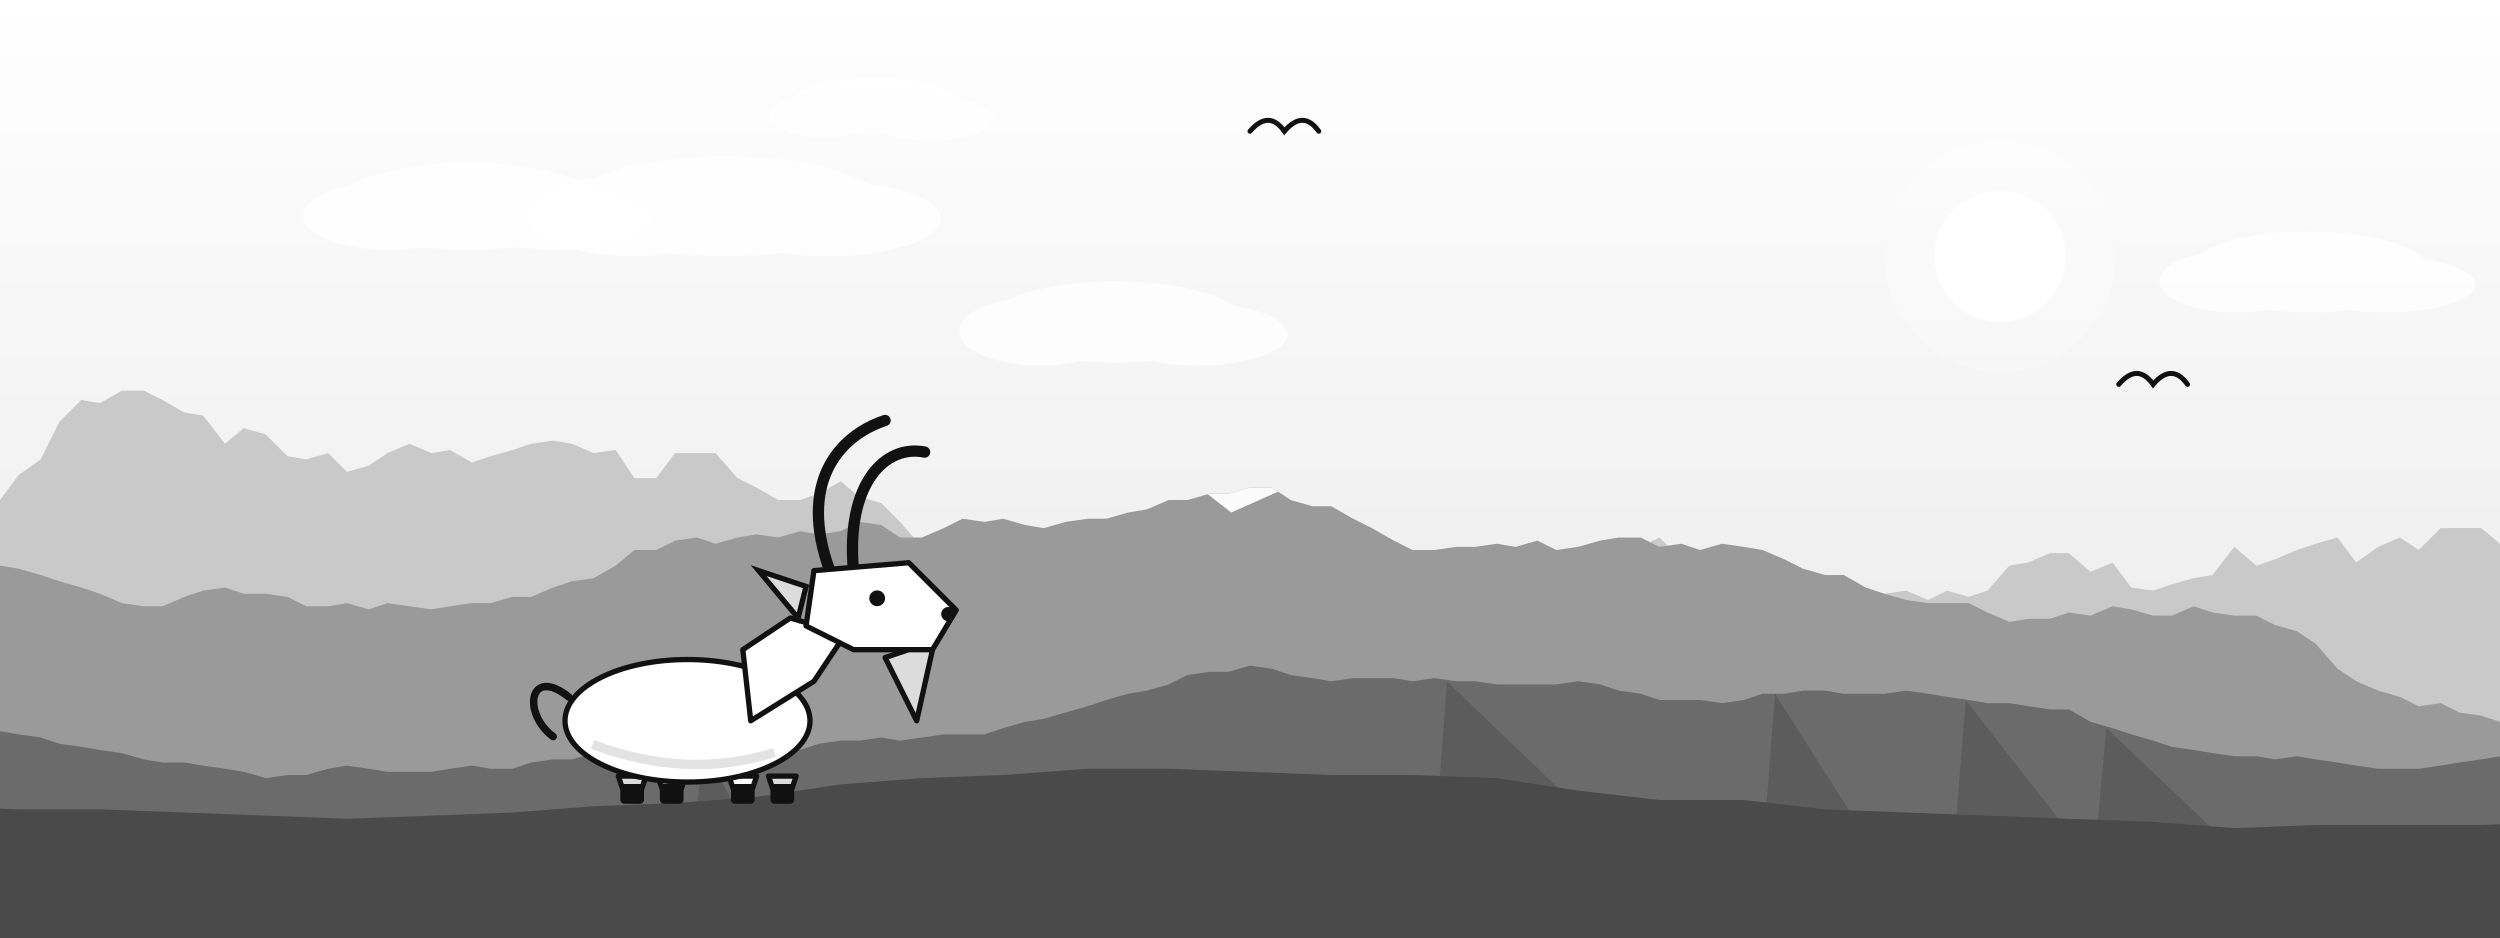
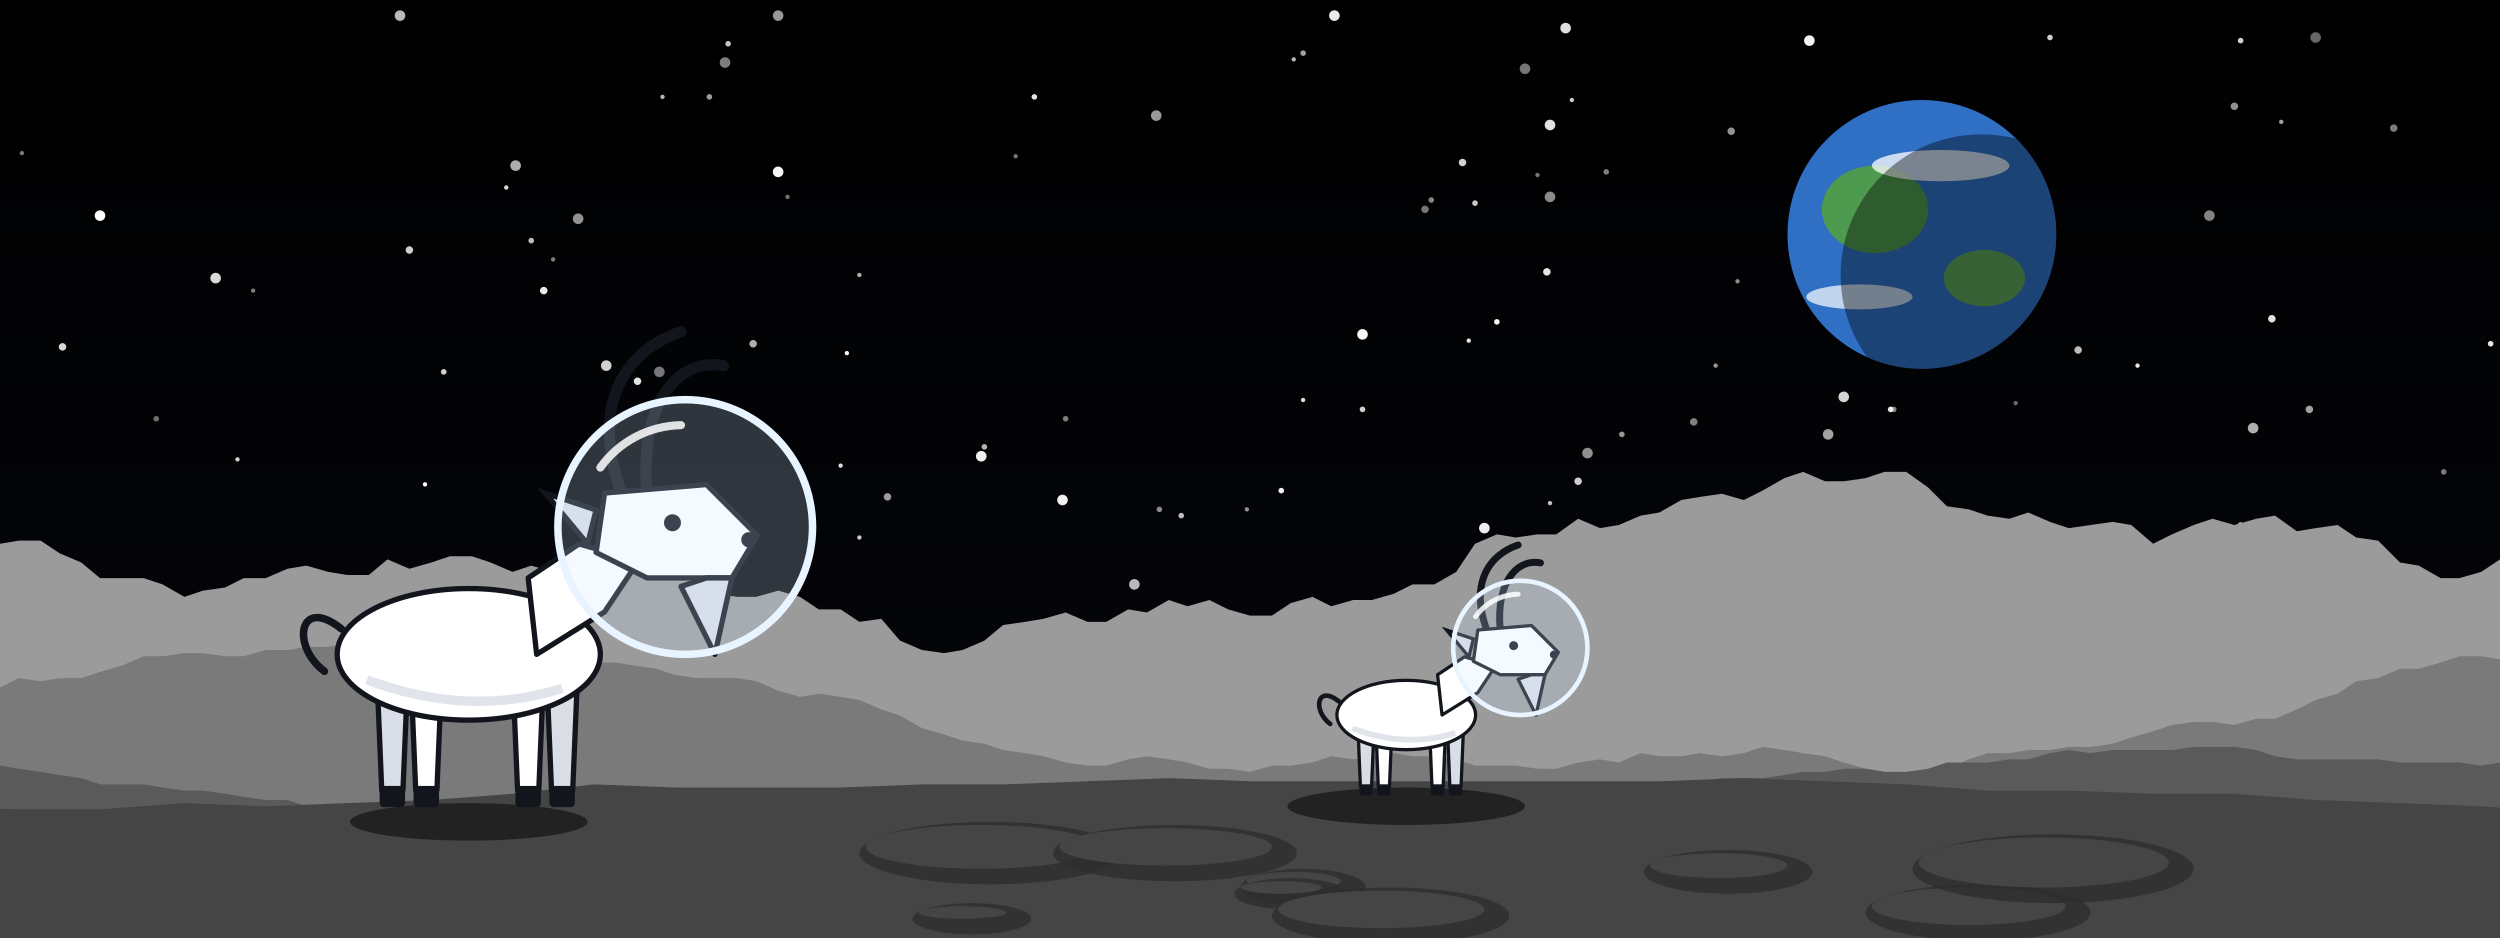
<svg xmlns="http://www.w3.org/2000/svg" viewBox="0 0 800 300" role="img" aria-labelledby="t4">
  <defs>
    <linearGradient id="g4" x1="0" y1="0" x2="0" y2="1">
-       <stop offset="0" stop-color="#ffffff" />
-       <stop offset="1" stop-color="#e6e6e6" />
+       <stop offset="0" stop-color="#000000" />
+       <stop offset="1" stop-color="#06070d" />
    </linearGradient>
  </defs>
  <rect width="800" height="300" fill="url(#g4)" />
-   <circle cx="640" cy="82" r="21" fill="#ffffff" opacity=".95" />
-   <circle cx="640" cy="82" r="37" fill="#ffffff" opacity=".22" />
-   <g fill="#ffffff" opacity="0.8">
-     <ellipse cx="739" cy="87" rx="39" ry="13" />
-     <ellipse cx="716" cy="90" rx="25" ry="10" />
-     <ellipse cx="764" cy="91" rx="28" ry="9" />
+   <circle cx="782" cy="151" r="0.9" fill="#ffffff" opacity="0.48" />
+   <circle cx="275" cy="88" r="0.7" fill="#ffffff" opacity="0.67" />
+   <circle cx="331" cy="31" r="0.9" fill="#ffffff" opacity="0.89" />
+   <circle cx="514" cy="55" r="0.9" fill="#ffffff" opacity="0.49" />
+   <circle cx="549" cy="117" r="0.7" fill="#ffffff" opacity="0.59" />
+   <circle cx="741" cy="12" r="1.7" fill="#ffffff" opacity="0.40" />
+   <circle cx="414" cy="19" r="0.7" fill="#ffffff" opacity="0.70" />
+   <circle cx="170" cy="77" r="0.9" fill="#ffffff" opacity="0.74" />
+   <circle cx="14" cy="177" r="1.2" fill="#ffffff" opacity="0.93" />
+   <circle cx="233" cy="14" r="0.9" fill="#ffffff" opacity="0.76" />
+   <circle cx="684" cy="117" r="0.7" fill="#ffffff" opacity="0.92" />
+   <circle cx="590" cy="127" r="1.7" fill="#ffffff" opacity="0.83" />
+   <circle cx="371" cy="163" r="0.9" fill="#ffffff" opacity="0.53" />
+   <circle cx="519" cy="139" r="0.9" fill="#ffffff" opacity="0.59" />
+   <circle cx="496" cy="161" r="0.7" fill="#ffffff" opacity="0.75" />
+   <circle cx="642" cy="93" r="1.2" fill="#ffffff" opacity="0.62" />
+   <circle cx="211" cy="119" r="1.7" fill="#ffffff" opacity="0.46" />
+   <circle cx="470" cy="109" r="0.7" fill="#ffffff" opacity="0.91" />
+   <circle cx="472" cy="65" r="0.9" fill="#ffffff" opacity="0.78" />
+   <circle cx="185" cy="70" r="1.7" fill="#ffffff" opacity="0.57" />
+   <circle cx="69" cy="89" r="1.7" fill="#ffffff" opacity="0.85" />
+   <circle cx="496" cy="40" r="1.7" fill="#ffffff" opacity="0.88" />
+   <circle cx="162" cy="60" r="0.7" fill="#ffffff" opacity="0.85" />
+   <circle cx="436" cy="131" r="0.9" fill="#ffffff" opacity="0.81" />
+   <circle cx="252" cy="63" r="0.7" fill="#ffffff" opacity="0.45" />
+   <circle cx="458" cy="64" r="0.9" fill="#ffffff" opacity="0.51" />
+   <circle cx="659" cy="188" r="0.7" fill="#ffffff" opacity="0.51" />
+   <circle cx="556" cy="90" r="0.7" fill="#ffffff" opacity="0.55" />
+   <circle cx="542" cy="135" r="1.2" fill="#ffffff" opacity="0.50" />
+   <circle cx="249" cy="5" r="1.7" fill="#ffffff" opacity="0.59" />
+   <circle cx="475" cy="169" r="1.7" fill="#ffffff" opacity="0.93" />
+   <circle cx="81" cy="93" r="0.7" fill="#ffffff" opacity="0.48" />
+   <circle cx="656" cy="12" r="0.9" fill="#ffffff" opacity="0.81" />
+   <circle cx="399" cy="163" r="0.7" fill="#ffffff" opacity="0.56" />
+   <circle cx="271" cy="113" r="0.7" fill="#ffffff" opacity="0.98" />
+   <circle cx="314" cy="146" r="1.7" fill="#ffffff" opacity="0.94" />
+   <circle cx="492" cy="56" r="0.7" fill="#ffffff" opacity="0.47" />
+   <circle cx="32" cy="69" r="1.7" fill="#ffffff" opacity="1.00" />
+   <circle cx="668" cy="183" r="0.9" fill="#ffffff" opacity="0.99" />
+   <circle cx="739" cy="131" r="1.2" fill="#ffffff" opacity="0.63" />
+   <circle cx="554" cy="42" r="1.2" fill="#ffffff" opacity="0.57" />
+   <circle cx="249" cy="55" r="1.7" fill="#ffffff" opacity="0.97" />
+   <circle cx="195" cy="137" r="0.7" fill="#ffffff" opacity="0.41" />
+   <circle cx="717" cy="13" r="0.9" fill="#ffffff" opacity="0.81" />
+   <circle cx="76" cy="147" r="0.7" fill="#ffffff" opacity="0.82" />
+   <circle cx="341" cy="134" r="0.9" fill="#ffffff" opacity="0.48" />
+   <circle cx="606" cy="131" r="0.9" fill="#ffffff" opacity="0.52" />
+   <circle cx="241" cy="110" r="1.2" fill="#ffffff" opacity="0.68" />
+   <circle cx="546" cy="177" r="0.7" fill="#ffffff" opacity="0.43" />
+   <circle cx="227" cy="31" r="0.9" fill="#ffffff" opacity="0.61" />
+   <circle cx="427" cy="5" r="1.7" fill="#ffffff" opacity="0.92" />
+   <circle cx="340" cy="160" r="1.7" fill="#ffffff" opacity="0.94" />
+   <circle cx="605" cy="131" r="0.9" fill="#ffffff" opacity="0.90" />
+   <circle cx="194" cy="117" r="1.7" fill="#ffffff" opacity="0.82" />
+   <circle cx="215" cy="107" r="1.2" fill="#ffffff" opacity="0.81" />
+   <circle cx="488" cy="22" r="1.7" fill="#ffffff" opacity="0.46" />
+   <circle cx="724" cy="170" r="0.7" fill="#ffffff" opacity="0.59" />
+   <circle cx="165" cy="53" r="1.7" fill="#ffffff" opacity="0.68" />
+   <circle cx="645" cy="129" r="0.7" fill="#ffffff" opacity="0.41" />
+   <circle cx="505" cy="154" r="1.2" fill="#ffffff" opacity="0.80" />
+   <circle cx="585" cy="139" r="1.7" fill="#ffffff" opacity="0.63" />
+   <circle cx="20" cy="111" r="1.2" fill="#ffffff" opacity="0.84" />
+   <circle cx="456" cy="67" r="1.2" fill="#ffffff" opacity="0.45" />
+   <circle cx="479" cy="103" r="0.9" fill="#ffffff" opacity="0.97" />
+   <circle cx="131" cy="80" r="1.2" fill="#ffffff" opacity="0.81" />
+   <circle cx="136" cy="155" r="0.7" fill="#ffffff" opacity="1.00" />
+   <circle cx="363" cy="187" r="1.7" fill="#ffffff" opacity="0.72" />
+   <circle cx="624" cy="169" r="1.2" fill="#ffffff" opacity="0.87" />
+   <circle cx="797" cy="110" r="0.9" fill="#ffffff" opacity="0.90" />
+   <circle cx="50" cy="134" r="0.9" fill="#ffffff" opacity="0.42" />
+   <circle cx="315" cy="143" r="0.9" fill="#ffffff" opacity="0.70" />
+   <circle cx="522" cy="172" r="1.2" fill="#ffffff" opacity="0.90" />
+   <circle cx="721" cy="137" r="1.7" fill="#ffffff" opacity="0.68" />
+   <circle cx="495" cy="87" r="1.2" fill="#ffffff" opacity="0.90" />
+   <circle cx="615" cy="45" r="0.9" fill="#ffffff" opacity="0.62" />
+   <circle cx="727" cy="102" r="1.2" fill="#ffffff" opacity="0.88" />
+   <circle cx="648" cy="186" r="1.7" fill="#ffffff" opacity="0.77" />
+   <circle cx="204" cy="122" r="1.2" fill="#ffffff" opacity="0.89" />
+   <circle cx="496" cy="63" r="1.7" fill="#ffffff" opacity="0.54" />
+   <circle cx="503" cy="32" r="0.7" fill="#ffffff" opacity="0.79" />
+   <circle cx="232" cy="20" r="1.7" fill="#ffffff" opacity="0.49" />
+   <circle cx="174" cy="93" r="1.2" fill="#ffffff" opacity="0.92" />
+   <circle cx="665" cy="112" r="1.2" fill="#ffffff" opacity="0.73" />
+   <circle cx="177" cy="83" r="0.7" fill="#ffffff" opacity="0.49" />
+   <circle cx="410" cy="157" r="0.9" fill="#ffffff" opacity="0.94" />
+   <circle cx="128" cy="5" r="1.7" fill="#ffffff" opacity="0.73" />
+   <circle cx="508" cy="145" r="1.7" fill="#ffffff" opacity="0.56" />
+   <circle cx="212" cy="31" r="0.7" fill="#ffffff" opacity="0.71" />
+   <circle cx="641" cy="69" r="0.9" fill="#ffffff" opacity="0.44" />
+   <circle cx="370" cy="37" r="1.7" fill="#ffffff" opacity="0.60" />
+   <circle cx="325" cy="50" r="0.7" fill="#ffffff" opacity="0.46" />
+   <circle cx="417" cy="128" r="0.7" fill="#ffffff" opacity="0.87" />
+   <circle cx="579" cy="13" r="1.7" fill="#ffffff" opacity="0.95" />
+   <circle cx="269" cy="149" r="0.7" fill="#ffffff" opacity="0.86" />
+   <circle cx="766" cy="41" r="1.2" fill="#ffffff" opacity="0.48" />
+   <circle cx="142" cy="119" r="0.9" fill="#ffffff" opacity="0.82" />
+   <circle cx="707" cy="69" r="1.7" fill="#ffffff" opacity="0.51" />
+   <circle cx="501" cy="9" r="1.7" fill="#ffffff" opacity="0.87" />
+   <circle cx="620" cy="113" r="0.9" fill="#ffffff" opacity="0.51" />
+   <circle cx="284" cy="159" r="1.2" fill="#ffffff" opacity="0.60" />
+   <circle cx="715" cy="34" r="1.2" fill="#ffffff" opacity="0.57" />
+   <circle cx="717" cy="168" r="0.9" fill="#ffffff" opacity="0.76" />
+   <circle cx="436" cy="107" r="1.7" fill="#ffffff" opacity="0.96" />
+   <circle cx="417" cy="17" r="0.9" fill="#ffffff" opacity="0.63" />
+   <circle cx="545" cy="189" r="1.7" fill="#ffffff" opacity="0.81" />
+   <circle cx="730" cy="39" r="0.7" fill="#ffffff" opacity="0.64" />
+   <circle cx="7" cy="49" r="0.7" fill="#ffffff" opacity="0.48" />
+   <circle cx="468" cy="52" r="1.2" fill="#ffffff" opacity="0.82" />
+   <circle cx="378" cy="165" r="0.9" fill="#ffffff" opacity="0.74" />
+   <circle cx="275" cy="172" r="0.7" fill="#ffffff" opacity="0.80" />
+   <clipPath id="pl">
+     <circle cx="615" cy="75" r="43" />
+   </clipPath>
+   <circle cx="615" cy="75" r="43" fill="#2f6fc4" />
+   <g clip-path="url(#pl)">
+     <ellipse cx="600" cy="67" rx="17" ry="14" fill="#4e9a4e" />
+     <ellipse cx="635" cy="89" rx="13" ry="9" fill="#5aa35a" />
+     <ellipse cx="621" cy="53" rx="22" ry="5" fill="#ffffff" opacity=".75" />
+     <ellipse cx="595" cy="95" rx="17" ry="4" fill="#ffffff" opacity=".7" />
+     <circle cx="634" cy="88" r="45" fill="#000" opacity=".4" />
  </g>
-   <g fill="#ffffff" opacity="0.8">
-     <ellipse cx="357" cy="103" rx="41" ry="13" />
-     <ellipse cx="333" cy="106" rx="26" ry="11" />
-     <ellipse cx="383" cy="107" rx="29" ry="10" />
+   <path d="M-20,172 L-13,174 L-7,171 L-0,174 L6,173 L13,173 L19,177 L26,180 L32,185 L39,185 L46,185 L52,187 L59,191 L65,189 L72,188 L78,185 L85,185 L92,182 L98,181 L105,183 L111,184 L118,184 L124,179 L131,182 L138,180 L144,178 L151,178 L157,180 L164,183 L170,181 L177,183 L183,185 L190,190 L197,186 L203,183 L210,184 L216,185 L223,185 L229,190 L236,191 L242,191 L249,189 L256,191 L262,195 L269,195 L275,199 L282,198 L288,205 L295,208 L302,209 L308,208 L315,205 L321,200 L328,199 L334,198 L341,196 L348,199 L354,199 L361,195 L367,196 L374,192 L380,194 L387,192 L393,195 L400,197 L407,197 L413,193 L420,191 L426,194 L433,192 L439,192 L446,190 L452,187 L459,187 L466,183 L472,174 L479,171 L485,172 L492,171 L498,171 L505,166 L512,169 L518,168 L525,165 L531,164 L538,160 L544,159 L551,158 L558,160 L564,157 L571,153 L577,151 L584,154 L590,154 L597,153 L603,151 L610,151 L617,156 L623,162 L630,163 L636,165 L643,166 L649,164 L656,167 L662,169 L669,168 L676,167 L682,168 L689,174 L695,171 L702,168 L708,166 L715,168 L722,166 L728,165 L735,170 L741,169 L748,168 L754,172 L761,173 L768,180 L774,181 L781,185 L787,185 L794,183 L800,179 L807,177 L813,172 L820,172 L820,305 L-20,305 Z" fill="#9b9b9b" />
+   <path d="M-20,227 L-13,227 L-7,224 L-0,220 L6,217 L13,218 L19,217 L26,217 L32,215 L39,213 L46,210 L52,210 L59,209 L65,209 L72,210 L78,210 L85,208 L92,208 L98,207 L105,207 L111,206 L118,205 L124,204 L131,204 L138,203 L144,206 L151,209 L157,210 L164,210 L170,211 L177,211 L183,212 L190,212 L197,212 L203,213 L210,214 L216,216 L223,217 L229,217 L236,217 L242,218 L249,221 L256,223 L262,222 L269,223 L275,224 L282,227 L288,229 L295,233 L302,235 L308,237 L315,238 L321,240 L328,241 L334,242 L341,244 L348,245 L354,245 L361,243 L367,242 L374,243 L380,244 L387,246 L393,246 L400,247 L407,245 L413,245 L420,244 L426,242 L433,243 L439,242 L446,241 L452,242 L459,242 L466,243 L472,245 L479,245 L485,245 L492,246 L498,246 L505,244 L512,243 L518,244 L525,241 L531,242 L538,242 L544,241 L551,242 L558,241 L564,239 L571,240 L577,241 L584,242 L590,244 L597,246 L603,247 L610,248 L617,246 L623,246 L630,243 L636,241 L643,241 L649,240 L656,240 L662,239 L669,239 L676,238 L682,236 L689,234 L695,232 L702,231 L708,231 L715,232 L722,230 L728,230 L735,227 L741,224 L748,222 L754,218 L761,217 L768,214 L774,214 L781,212 L787,210 L794,210 L800,211 L807,210 L813,208 L820,206 L820,305 L-20,305 Z" fill="#7a7a7a" />
+   <path d="M-20,241 L-13,242 L-7,243 L-0,245 L6,246 L13,247 L19,248 L26,249 L32,251 L39,251 L46,251 L52,252 L59,253 L65,253 L72,254 L78,255 L85,256 L92,256 L98,258 L105,258 L111,259 L118,260 L124,261 L131,262 L138,262 L144,262 L151,262 L157,261 L164,262 L170,262 L177,262 L183,263 L190,263 L197,264 L203,264 L210,265 L216,266 L223,266 L229,265 L236,266 L242,266 L249,267 L256,268 L262,268 L269,268 L275,268 L282,266 L288,266 L295,266 L302,266 L308,266 L315,265 L321,263 L328,263 L334,262 L341,262 L348,262 L354,263 L361,262 L367,262 L374,262 L380,262 L387,264 L393,264 L400,264 L407,263 L413,262 L420,262 L426,261 L433,261 L439,261 L446,261 L452,260 L459,260 L466,258 L472,257 L479,257 L485,255 L492,254 L498,254 L505,253 L512,252 L518,252 L525,251 L531,251 L538,251 L544,250 L551,249 L558,249 L564,249 L571,248 L577,247 L584,247 L590,246 L597,246 L603,247 L610,247 L617,246 L623,244 L630,244 L636,244 L643,243 L649,243 L656,241 L662,240 L669,241 L676,240 L682,240 L689,240 L695,240 L702,239 L708,239 L715,239 L722,240 L728,242 L735,243 L741,243 L748,243 L754,243 L761,243 L768,244 L774,244 L781,244 L787,244 L794,245 L800,244 L807,244 L813,244 L820,243 L820,305 L-20,305 Z" fill="#5a5a5a" />
+   <path d="M-20,258 L6,259 L32,259 L59,257 L85,258 L111,257 L138,256 L164,254 L190,251 L216,252 L242,252 L269,252 L295,251 L321,251 L348,250 L374,249 L400,250 L426,250 L452,250 L479,250 L505,250 L531,250 L558,249 L584,250 L610,251 L636,253 L662,253 L689,254 L715,254 L741,256 L768,257 L794,258 L820,260 L820,305 L-20,305 Z" fill="#454545" />
+   <ellipse cx="311" cy="294" rx="19" ry="5" fill="#2c2c2c" opacity=".75" />
+   <ellipse cx="308" cy="292" rx="14" ry="2" fill="#454545" />
+   <ellipse cx="417" cy="284" rx="20" ry="6" fill="#2c2c2c" opacity=".75" />
+   <ellipse cx="414" cy="282" rx="15" ry="3" fill="#454545" />
+   <ellipse cx="317" cy="273" rx="42" ry="10" fill="#2c2c2c" opacity=".75" />
+   <ellipse cx="314" cy="271" rx="37" ry="7" fill="#454545" />
+   <ellipse cx="553" cy="279" rx="27" ry="7" fill="#2c2c2c" opacity=".75" />
+   <ellipse cx="550" cy="277" rx="22" ry="4" fill="#454545" />
+   <ellipse cx="633" cy="292" rx="36" ry="9" fill="#2c2c2c" opacity=".75" />
+   <ellipse cx="630" cy="290" rx="31" ry="6" fill="#454545" />
+   <ellipse cx="413" cy="286" rx="18" ry="5" fill="#2c2c2c" opacity=".75" />
+   <ellipse cx="410" cy="284" rx="13" ry="2" fill="#454545" />
+   <ellipse cx="376" cy="273" rx="39" ry="9" fill="#2c2c2c" opacity=".75" />
+   <ellipse cx="373" cy="271" rx="34" ry="6" fill="#454545" />
+   <ellipse cx="657" cy="278" rx="45" ry="11" fill="#2c2c2c" opacity=".75" />
+   <ellipse cx="654" cy="276" rx="40" ry="8" fill="#454545" />
+   <ellipse cx="445" cy="293" rx="38" ry="9" fill="#2c2c2c" opacity=".75" />
+   <ellipse cx="442" cy="291" rx="33" ry="6" fill="#454545" />
+   <ellipse cx="150" cy="263" rx="38" ry="6" fill="#000" opacity=".5" />
+   <g transform="translate(150 261) rotate(0) scale(1.358214 1.358214)">
+     <polygon points="-21.5,-30 -14.5,-30 -15.5,-6 -20.5,-6" fill="#d9dde6" stroke="#12151c" stroke-width="1.25" stroke-linejoin="round" />
+     <rect x="-21.0" y="-7" width="6" height="5" rx="1" fill="#12151c" />
+     <polygon points="-13.5,-30 -6.5,-30 -7.5,-6 -12.5,-6" fill="#ffffff" stroke="#12151c" stroke-width="1.25" stroke-linejoin="round" />
+     <rect x="-13.0" y="-7" width="6" height="5" rx="1" fill="#12151c" />
+     <polygon points="10.5,-30 17.5,-30 16.5,-6 11.5,-6" fill="#ffffff" stroke="#12151c" stroke-width="1.25" stroke-linejoin="round" />
+     <rect x="11.0" y="-7" width="6" height="5" rx="1" fill="#12151c" />
+     <polygon points="18.5,-30 25.5,-30 24.5,-6 19.5,-6" fill="#d9dde6" stroke="#12151c" stroke-width="1.25" stroke-linejoin="round" />
+     <rect x="19.0" y="-7" width="6" height="5" rx="1" fill="#12151c" />
+     <path d="M-30,-44 C-40,-52 -42,-40 -34,-34" fill="none" stroke="#12151c" stroke-width="1.77" stroke-linecap="round" />
+     <ellipse cx="0" cy="-38" rx="31" ry="15.5" fill="#ffffff" stroke="#12151c" stroke-width="1.25" />
+     <path d="M-24,-32 Q0,-23 22,-30" fill="none" stroke="#d9dde6" stroke-width="2.21" opacity=".8" />
+     <polygon points="16,-38 32,-48 40,-60 26,-64 14,-56" fill="#ffffff" stroke="#12151c" stroke-width="1.25" stroke-linejoin="round" />
+     <g transform="rotate(0 28 -52) translate(34 -68)">
+       <path d="M2,-8 C-6,-30 4,-42 16,-46" fill="none" stroke="#12151c" stroke-width="2.65" stroke-linecap="round" />
+       <path d="M8,-8 C6,-30 16,-40 26,-38" fill="none" stroke="#12151c" stroke-width="2.65" stroke-linecap="round" />
+       <polygon points="-4,-4 -16,-8 -6,4" fill="#d9dde6" stroke="#12151c" stroke-width="1.25" />
+       <polygon points="-2,-8 22,-10 34,2 28,12 8,12 -4,6" fill="#ffffff" stroke="#12151c" stroke-width="1.25" stroke-linejoin="round" />
+       <polygon points="22,12 28,12 24,30 16,14" fill="#d9dde6" stroke="#12151c" stroke-width="1.25" stroke-linejoin="round" />
+       <circle cx="14" cy="-1" r="2" fill="#12151c" />
+       <circle cx="32" cy="3" r="1.8" fill="#12151c" />
+       <circle cx="17" cy="0" r="30" fill="#cfe9ff" fill-opacity=".22" stroke="#e8f4ff" stroke-width="1.77" />
+       <path d="M-3,-14 A24,24 0 0 1 16,-24" fill="none" stroke="#ffffff" stroke-width="1.91" stroke-linecap="round" opacity=".85" />
+     </g>
  </g>
-   <g fill="#ffffff" opacity="0.8">
-     <ellipse cx="280" cy="34" rx="28" ry="9" />
-     <ellipse cx="264" cy="37" rx="18" ry="7" />
-     <ellipse cx="298" cy="38" rx="20" ry="7" />
-   </g>
-   <g fill="#ffffff" opacity="0.8">
-     <ellipse cx="232" cy="66" rx="51" ry="16" />
-     <ellipse cx="202" cy="69" rx="33" ry="13" />
-     <ellipse cx="265" cy="70" rx="36" ry="12" />
-   </g>
-   <g fill="#ffffff" opacity="0.8">
-     <ellipse cx="150" cy="66" rx="43" ry="14" />
-     <ellipse cx="125" cy="69" rx="28" ry="11" />
-     <ellipse cx="178" cy="70" rx="30" ry="10" />
-   </g>
-   <path d="M678,123 q6,-7 11,0 q6,-7 11,0" fill="none" stroke="#111111" stroke-width="1.6" stroke-linecap="round" />
-   <path d="M400,42 q6,-7 11,0 q6,-7 11,0" fill="none" stroke="#111111" stroke-width="1.6" stroke-linecap="round" />
-   <path d="M-20,161 L-13,158 L-7,163 L-0,160 L6,152 L13,147 L19,135 L26,128 L32,129 L39,125 L46,125 L52,128 L59,132 L65,133 L72,142 L78,137 L85,139 L92,146 L98,147 L105,145 L111,151 L118,149 L124,145 L131,142 L138,145 L144,144 L151,148 L157,146 L164,144 L170,142 L177,141 L183,142 L190,145 L197,144 L203,153 L210,153 L216,145 L223,145 L229,145 L236,153 L242,156 L249,160 L256,160 L262,158 L269,154 L275,159 L282,161 L288,167 L295,175 L302,177 L308,186 L315,190 L321,193 L328,186 L334,186 L341,191 L348,187 L354,186 L361,189 L367,199 L374,204 L380,206 L387,208 L393,212 L400,223 L407,228 L413,226 L420,222 L426,214 L433,211 L439,216 L446,216 L452,215 L459,208 L466,204 L472,200 L479,192 L485,190 L492,184 L498,188 L505,186 L512,189 L518,184 L525,175 L531,172 L538,179 L544,179 L551,183 L558,177 L564,186 L571,189 L577,189 L584,192 L590,191 L597,190 L603,190 L610,189 L617,192 L623,189 L630,191 L636,189 L643,181 L649,180 L656,177 L662,177 L669,183 L676,180 L682,188 L689,189 L695,187 L702,185 L708,184 L715,175 L722,181 L728,179 L735,176 L741,174 L748,172 L754,180 L761,175 L768,172 L774,176 L781,169 L787,169 L794,169 L800,174 L807,176 L813,175 L820,172 L820,305 L-20,305 Z" fill="#c9c9c9" />
-   <clipPath id="c4118">
-     <path d="M-20,-5 L820,-5 L826,117 L808,115 L790,109 L772,125 L754,109 L736,114 L718,118 L700,121 L682,123 L664,124 L646,111 L628,121 L610,121 L592,110 L574,120 L556,123 L538,127 L520,121 L502,125 L484,119 L466,124 L448,113 L430,125 L412,115 L394,119 L376,125 L358,125 L340,111 L322,125 L304,116 L286,117 L268,118 L250,119 L232,124 L214,114 L196,114 L178,112 L160,122 L142,125 L124,110 L106,125 L88,114 L70,122 L52,127 L34,121 L16,126 L-2,117 L-20,118 Z" />
-   </clipPath>
-   <path d="M-20,161 L-13,158 L-7,163 L-0,160 L6,152 L13,147 L19,135 L26,128 L32,129 L39,125 L46,125 L52,128 L59,132 L65,133 L72,142 L78,137 L85,139 L92,146 L98,147 L105,145 L111,151 L118,149 L124,145 L131,142 L138,145 L144,144 L151,148 L157,146 L164,144 L170,142 L177,141 L183,142 L190,145 L197,144 L203,153 L210,153 L216,145 L223,145 L229,145 L236,153 L242,156 L249,160 L256,160 L262,158 L269,154 L275,159 L282,161 L288,167 L295,175 L302,177 L308,186 L315,190 L321,193 L328,186 L334,186 L341,191 L348,187 L354,186 L361,189 L367,199 L374,204 L380,206 L387,208 L393,212 L400,223 L407,228 L413,226 L420,222 L426,214 L433,211 L439,216 L446,216 L452,215 L459,208 L466,204 L472,200 L479,192 L485,190 L492,184 L498,188 L505,186 L512,189 L518,184 L525,175 L531,172 L538,179 L544,179 L551,183 L558,177 L564,186 L571,189 L577,189 L584,192 L590,191 L597,190 L603,190 L610,189 L617,192 L623,189 L630,191 L636,189 L643,181 L649,180 L656,177 L662,177 L669,183 L676,180 L682,188 L689,189 L695,187 L702,185 L708,184 L715,175 L722,181 L728,179 L735,176 L741,174 L748,172 L754,180 L761,175 L768,172 L774,176 L781,169 L787,169 L794,169 L800,174 L807,176 L813,175 L820,172 L820,305 L-20,305 Z" fill="#ffffff" clip-path="url(#c4118)" opacity=".96" />
-   <path d="M-20,186 L-13,184 L-7,182 L-0,181 L6,182 L13,184 L19,186 L26,188 L32,190 L39,193 L46,194 L52,194 L59,191 L65,189 L72,188 L78,190 L85,190 L92,191 L98,194 L105,194 L111,193 L118,195 L124,193 L131,194 L138,195 L144,194 L151,193 L157,193 L164,191 L170,191 L177,188 L183,186 L190,185 L197,181 L203,176 L210,176 L216,173 L223,172 L229,174 L236,172 L242,171 L249,172 L256,170 L262,171 L269,170 L275,167 L282,168 L288,172 L295,172 L302,169 L308,166 L315,167 L321,166 L328,168 L334,169 L341,167 L348,166 L354,166 L361,164 L367,163 L374,160 L380,160 L387,158 L393,158 L400,156 L407,156 L413,160 L420,162 L426,162 L433,166 L439,169 L446,173 L452,176 L459,176 L466,175 L472,175 L479,174 L485,175 L492,173 L498,176 L505,175 L512,173 L518,172 L525,172 L531,175 L538,174 L544,176 L551,174 L558,175 L564,176 L571,179 L577,182 L584,184 L590,184 L597,188 L603,190 L610,192 L617,193 L623,193 L630,193 L636,196 L643,199 L649,198 L656,198 L662,196 L669,197 L676,194 L682,195 L689,197 L695,197 L702,194 L708,196 L715,197 L722,197 L728,200 L735,202 L741,206 L748,214 L754,218 L761,221 L768,223 L774,226 L781,225 L787,228 L794,229 L800,231 L807,231 L813,230 L820,230 L820,305 L-20,305 Z" fill="#9a9a9a" />
-   <clipPath id="c4155">
-     <path d="M-20,-5 L820,-5 L826,146 L808,164 L790,164 L772,160 L754,152 L736,146 L718,146 L700,155 L682,157 L664,159 L646,159 L628,151 L610,154 L592,153 L574,151 L556,147 L538,157 L520,155 L502,162 L484,155 L466,156 L448,157 L430,163 L412,156 L394,164 L376,150 L358,146 L340,155 L322,160 L304,149 L286,158 L268,157 L250,163 L232,155 L214,149 L196,161 L178,158 L160,151 L142,158 L124,164 L106,164 L88,153 L70,160 L52,163 L34,156 L16,162 L-2,154 L-20,160 Z" />
-   </clipPath>
-   <path d="M-20,186 L-13,184 L-7,182 L-0,181 L6,182 L13,184 L19,186 L26,188 L32,190 L39,193 L46,194 L52,194 L59,191 L65,189 L72,188 L78,190 L85,190 L92,191 L98,194 L105,194 L111,193 L118,195 L124,193 L131,194 L138,195 L144,194 L151,193 L157,193 L164,191 L170,191 L177,188 L183,186 L190,185 L197,181 L203,176 L210,176 L216,173 L223,172 L229,174 L236,172 L242,171 L249,172 L256,170 L262,171 L269,170 L275,167 L282,168 L288,172 L295,172 L302,169 L308,166 L315,167 L321,166 L328,168 L334,169 L341,167 L348,166 L354,166 L361,164 L367,163 L374,160 L380,160 L387,158 L393,158 L400,156 L407,156 L413,160 L420,162 L426,162 L433,166 L439,169 L446,173 L452,176 L459,176 L466,175 L472,175 L479,174 L485,175 L492,173 L498,176 L505,175 L512,173 L518,172 L525,172 L531,175 L538,174 L544,176 L551,174 L558,175 L564,176 L571,179 L577,182 L584,184 L590,184 L597,188 L603,190 L610,192 L617,193 L623,193 L630,193 L636,196 L643,199 L649,198 L656,198 L662,196 L669,197 L676,194 L682,195 L689,197 L695,197 L702,194 L708,196 L715,197 L722,197 L728,200 L735,202 L741,206 L748,214 L754,218 L761,221 L768,223 L774,226 L781,225 L787,228 L794,229 L800,231 L807,231 L813,230 L820,230 L820,305 L-20,305 Z" fill="#ffffff" clip-path="url(#c4155)" opacity=".96" />
-   <path d="M-20,235 L-13,235 L-7,234 L-0,234 L6,235 L13,236 L19,238 L26,239 L32,240 L39,241 L46,243 L52,244 L59,244 L65,245 L72,246 L78,247 L85,249 L92,248 L98,248 L105,246 L111,245 L118,246 L124,247 L131,247 L138,247 L144,246 L151,245 L157,246 L164,246 L170,244 L177,243 L183,243 L190,241 L197,241 L203,240 L210,240 L216,239 L223,239 L229,239 L236,239 L242,240 L249,239 L256,240 L262,238 L269,237 L275,237 L282,236 L288,237 L295,236 L302,235 L308,235 L315,235 L321,233 L328,231 L334,230 L341,228 L348,226 L354,224 L361,222 L367,221 L374,219 L380,216 L387,215 L393,215 L400,213 L407,214 L413,216 L420,217 L426,218 L433,217 L439,217 L446,217 L452,218 L459,217 L466,218 L472,218 L479,219 L485,219 L492,219 L498,219 L505,218 L512,219 L518,221 L525,222 L531,224 L538,224 L544,224 L551,225 L558,224 L564,222 L571,222 L577,221 L584,221 L590,222 L597,222 L603,222 L610,221 L617,222 L623,223 L630,224 L636,225 L643,225 L649,226 L656,227 L662,227 L669,231 L676,233 L682,235 L689,237 L695,239 L702,240 L708,241 L715,242 L722,242 L728,243 L735,242 L741,243 L748,244 L754,245 L761,246 L768,246 L774,246 L781,245 L787,244 L794,243 L800,242 L807,243 L813,243 L820,243 L820,305 L-20,305 Z" fill="#6b6b6b" />
-   <clipPath id="c4205">
-     <path d="M-20,-5 L820,-5 L826,203 L808,199 L790,204 L772,209 L754,206 L736,198 L718,198 L700,204 L682,209 L664,201 L646,204 L628,196 L610,214 L592,206 L574,207 L556,202 L538,204 L520,207 L502,197 L484,206 L466,198 L448,197 L430,201 L412,208 L394,201 L376,208 L358,198 L340,204 L322,207 L304,202 L286,212 L268,206 L250,205 L232,210 L214,209 L196,197 L178,212 L160,199 L142,198 L124,210 L106,205 L88,199 L70,205 L52,201 L34,212 L16,201 L-2,210 L-20,202 Z" />
-   </clipPath>
-   <path d="M-20,235 L-13,235 L-7,234 L-0,234 L6,235 L13,236 L19,238 L26,239 L32,240 L39,241 L46,243 L52,244 L59,244 L65,245 L72,246 L78,247 L85,249 L92,248 L98,248 L105,246 L111,245 L118,246 L124,247 L131,247 L138,247 L144,246 L151,245 L157,246 L164,246 L170,244 L177,243 L183,243 L190,241 L197,241 L203,240 L210,240 L216,239 L223,239 L229,239 L236,239 L242,240 L249,239 L256,240 L262,238 L269,237 L275,237 L282,236 L288,237 L295,236 L302,235 L308,235 L315,235 L321,233 L328,231 L334,230 L341,228 L348,226 L354,224 L361,222 L367,221 L374,219 L380,216 L387,215 L393,215 L400,213 L407,214 L413,216 L420,217 L426,218 L433,217 L439,217 L446,217 L452,218 L459,217 L466,218 L472,218 L479,219 L485,219 L492,219 L498,219 L505,218 L512,219 L518,221 L525,222 L531,224 L538,224 L544,224 L551,225 L558,224 L564,222 L571,222 L577,221 L584,221 L590,222 L597,222 L603,222 L610,221 L617,222 L623,223 L630,224 L636,225 L643,225 L649,226 L656,227 L662,227 L669,231 L676,233 L682,235 L689,237 L695,239 L702,240 L708,241 L715,242 L722,242 L728,243 L735,242 L741,243 L748,244 L754,245 L761,246 L768,246 L774,246 L781,245 L787,244 L794,243 L800,242 L807,243 L813,243 L820,243 L820,305 L-20,305 Z" fill="#ffffff" clip-path="url(#c4205)" opacity=".96" />
-   <polygon points="568,222 610,288 562,300" fill="#4a4a4a" opacity=".45" />
-   <polygon points="629,224 661,265 623,300" fill="#4a4a4a" opacity=".45" />
-   <polygon points="225,239 262,308 219,300" fill="#4a4a4a" opacity=".45" />
-   <polygon points="674,233 730,286 668,300" fill="#4a4a4a" opacity=".45" />
-   <polygon points="463,218 513,266 457,300" fill="#4a4a4a" opacity=".45" />
-   <path d="M-20,258 L6,259 L32,259 L59,260 L85,261 L111,262 L138,261 L164,260 L190,258 L216,257 L242,255 L269,251 L295,249 L321,248 L348,246 L374,246 L400,247 L426,248 L452,248 L479,249 L505,253 L531,256 L558,256 L584,259 L610,260 L636,261 L662,262 L689,263 L715,265 L741,264 L768,264 L794,264 L820,263 L820,305 L-20,305 Z" fill="#4a4a4a" />
-   <ellipse cx="220" cy="263" rx="38" ry="6" fill="#4a4a4a" opacity=".7" />
-   <g transform="translate(220 261) rotate(0) scale(1.264518 1.264518)">
-     <polygon points="-17.5,-10 -10.5,-10 -11.5,-7 -16.5,-7" fill="#dcdcdc" stroke="#111111" stroke-width="1.34" stroke-linejoin="round" />
-     <rect x="-17.0" y="-8" width="6" height="5" rx="1" fill="#111111" />
-     <polygon points="-7.5,-10 -0.5,-10 -1.5,-7 -6.5,-7" fill="#ffffff" stroke="#111111" stroke-width="1.34" stroke-linejoin="round" />
-     <rect x="-7.0" y="-8" width="6" height="5" rx="1" fill="#111111" />
-     <polygon points="10.5,-10 17.5,-10 16.5,-7 11.5,-7" fill="#ffffff" stroke="#111111" stroke-width="1.34" stroke-linejoin="round" />
-     <rect x="11.0" y="-8" width="6" height="5" rx="1" fill="#111111" />
-     <polygon points="20.5,-10 27.5,-10 26.5,-7 21.5,-7" fill="#dcdcdc" stroke="#111111" stroke-width="1.34" stroke-linejoin="round" />
-     <rect x="21.0" y="-8" width="6" height="5" rx="1" fill="#111111" />
-     <path d="M-30,-30 C-40,-38 -42,-26 -34,-20" fill="none" stroke="#111111" stroke-width="1.90" stroke-linecap="round" />
-     <ellipse cx="0" cy="-24" rx="31" ry="15.5" fill="#ffffff" stroke="#111111" stroke-width="1.34" />
-     <path d="M-24,-18 Q0,-9 22,-16" fill="none" stroke="#dcdcdc" stroke-width="2.37" opacity=".8" />
-     <polygon points="16,-24 32,-34 40,-46 26,-50 14,-42" fill="#ffffff" stroke="#111111" stroke-width="1.34" stroke-linejoin="round" />
-     <g transform="rotate(0 28 -38) translate(34 -54)">
-       <path d="M2,-8 C-6,-30 4,-42 16,-46" fill="none" stroke="#111111" stroke-width="2.85" stroke-linecap="round" />
-       <path d="M8,-8 C6,-30 16,-40 26,-38" fill="none" stroke="#111111" stroke-width="2.85" stroke-linecap="round" />
-       <polygon points="-4,-4 -16,-8 -6,4" fill="#dcdcdc" stroke="#111111" stroke-width="1.34" />
-       <polygon points="-2,-8 22,-10 34,2 28,12 8,12 -4,6" fill="#ffffff" stroke="#111111" stroke-width="1.34" stroke-linejoin="round" />
-       <polygon points="22,12 28,12 24,30 16,14" fill="#dcdcdc" stroke="#111111" stroke-width="1.34" stroke-linejoin="round" />
-       <circle cx="14" cy="-1" r="2" fill="#111111" />
-       <circle cx="32" cy="3" r="1.8" fill="#111111" />
+   <ellipse cx="450" cy="258" rx="38" ry="6" fill="#000" opacity=".5" />
+   <g transform="translate(450 256) rotate(0) scale(0.7157788 0.7157788)">
+     <polygon points="-21.5,-30 -14.5,-30 -15.5,-6 -20.5,-6" fill="#d9dde6" stroke="#12151c" stroke-width="1.47" stroke-linejoin="round" />
+     <rect x="-21.0" y="-7" width="6" height="5" rx="1" fill="#12151c" />
+     <polygon points="-13.5,-30 -6.5,-30 -7.5,-6 -12.5,-6" fill="#ffffff" stroke="#12151c" stroke-width="1.47" stroke-linejoin="round" />
+     <rect x="-13.0" y="-7" width="6" height="5" rx="1" fill="#12151c" />
+     <polygon points="10.5,-30 17.5,-30 16.5,-6 11.5,-6" fill="#ffffff" stroke="#12151c" stroke-width="1.47" stroke-linejoin="round" />
+     <rect x="11.0" y="-7" width="6" height="5" rx="1" fill="#12151c" />
+     <polygon points="18.5,-30 25.5,-30 24.5,-6 19.5,-6" fill="#d9dde6" stroke="#12151c" stroke-width="1.47" stroke-linejoin="round" />
+     <rect x="19.0" y="-7" width="6" height="5" rx="1" fill="#12151c" />
+     <path d="M-30,-44 C-40,-52 -42,-40 -34,-34" fill="none" stroke="#12151c" stroke-width="2.08" stroke-linecap="round" />
+     <ellipse cx="0" cy="-38" rx="31" ry="15.5" fill="#ffffff" stroke="#12151c" stroke-width="1.47" />
+     <path d="M-24,-32 Q0,-23 22,-30" fill="none" stroke="#d9dde6" stroke-width="2.60" opacity=".8" />
+     <polygon points="16,-38 32,-48 40,-60 26,-64 14,-56" fill="#ffffff" stroke="#12151c" stroke-width="1.47" stroke-linejoin="round" />
+     <g transform="rotate(0 28 -52) translate(34 -68)">
+       <path d="M2,-8 C-6,-30 4,-42 16,-46" fill="none" stroke="#12151c" stroke-width="3.12" stroke-linecap="round" />
+       <path d="M8,-8 C6,-30 16,-40 26,-38" fill="none" stroke="#12151c" stroke-width="3.12" stroke-linecap="round" />
+       <polygon points="-4,-4 -16,-8 -6,4" fill="#d9dde6" stroke="#12151c" stroke-width="1.47" />
+       <polygon points="-2,-8 22,-10 34,2 28,12 8,12 -4,6" fill="#ffffff" stroke="#12151c" stroke-width="1.47" stroke-linejoin="round" />
+       <polygon points="22,12 28,12 24,30 16,14" fill="#d9dde6" stroke="#12151c" stroke-width="1.47" stroke-linejoin="round" />
+       <circle cx="14" cy="-1" r="2" fill="#12151c" />
+       <circle cx="32" cy="3" r="1.8" fill="#12151c" />
+       <circle cx="17" cy="0" r="30" fill="#cfe9ff" fill-opacity=".22" stroke="#e8f4ff" stroke-width="2.08" />
+       <path d="M-3,-14 A24,24 0 0 1 16,-24" fill="none" stroke="#ffffff" stroke-width="2.25" stroke-linecap="round" opacity=".85" />
    </g>
  </g>
</svg>
